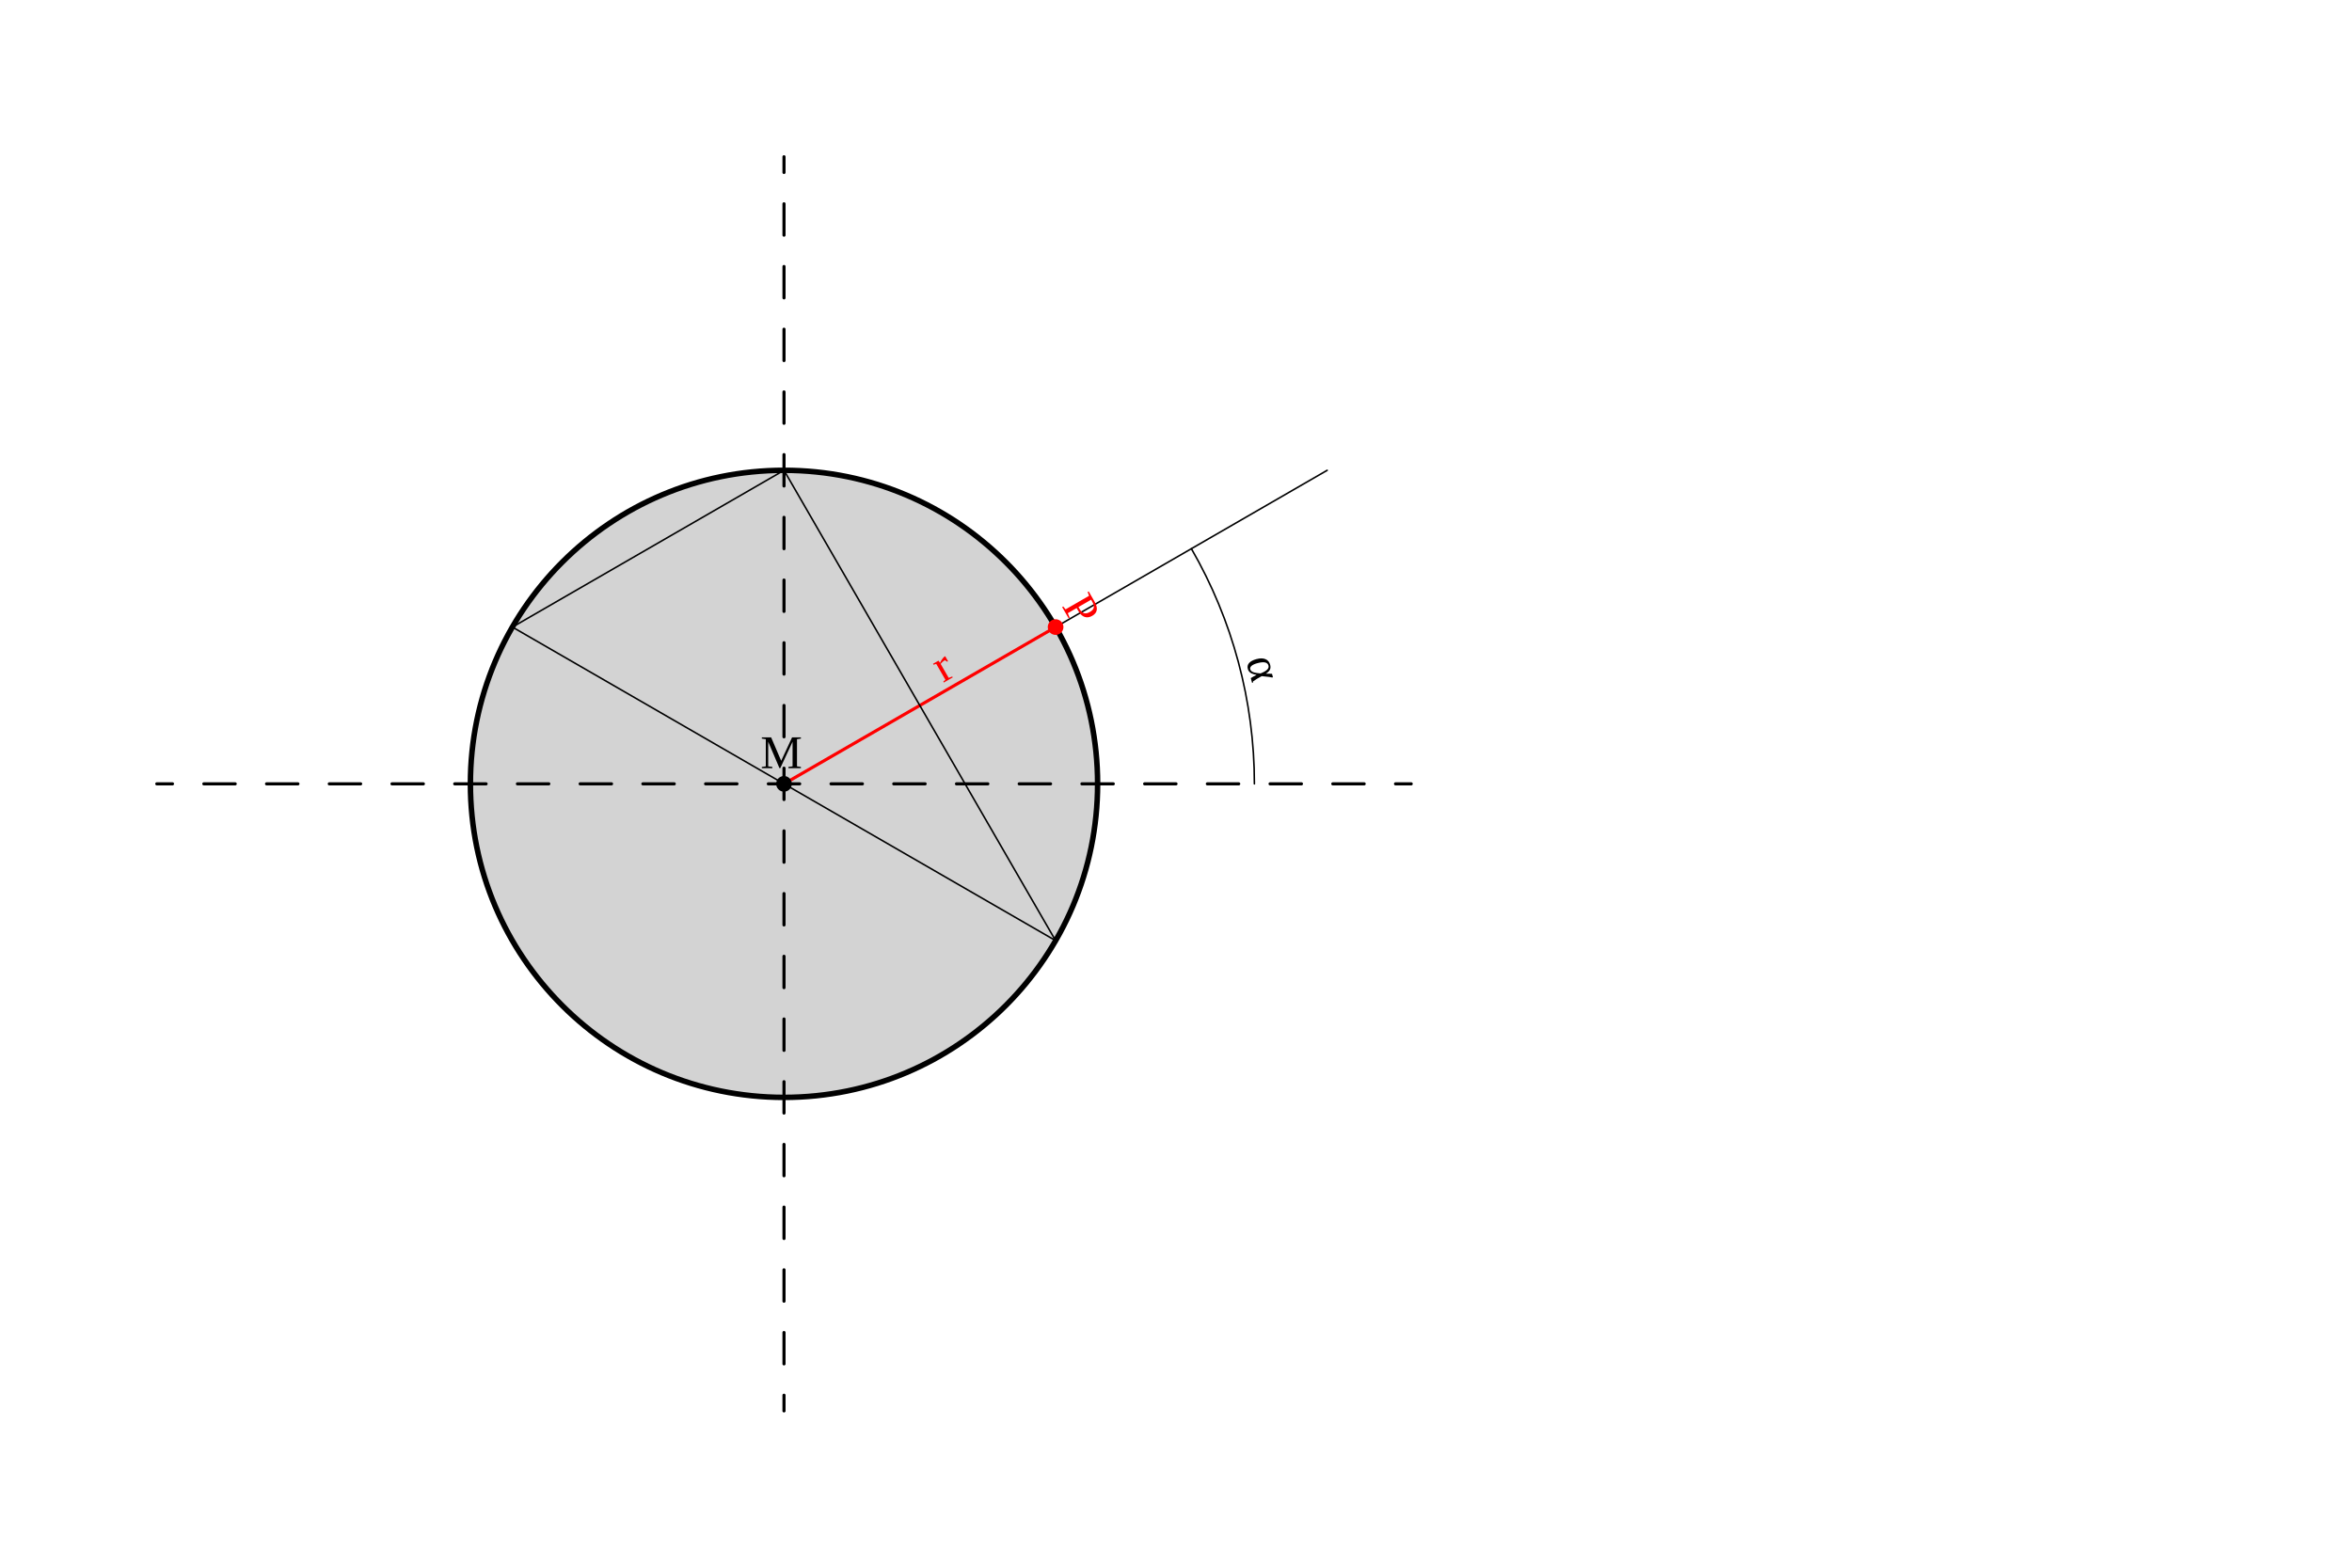
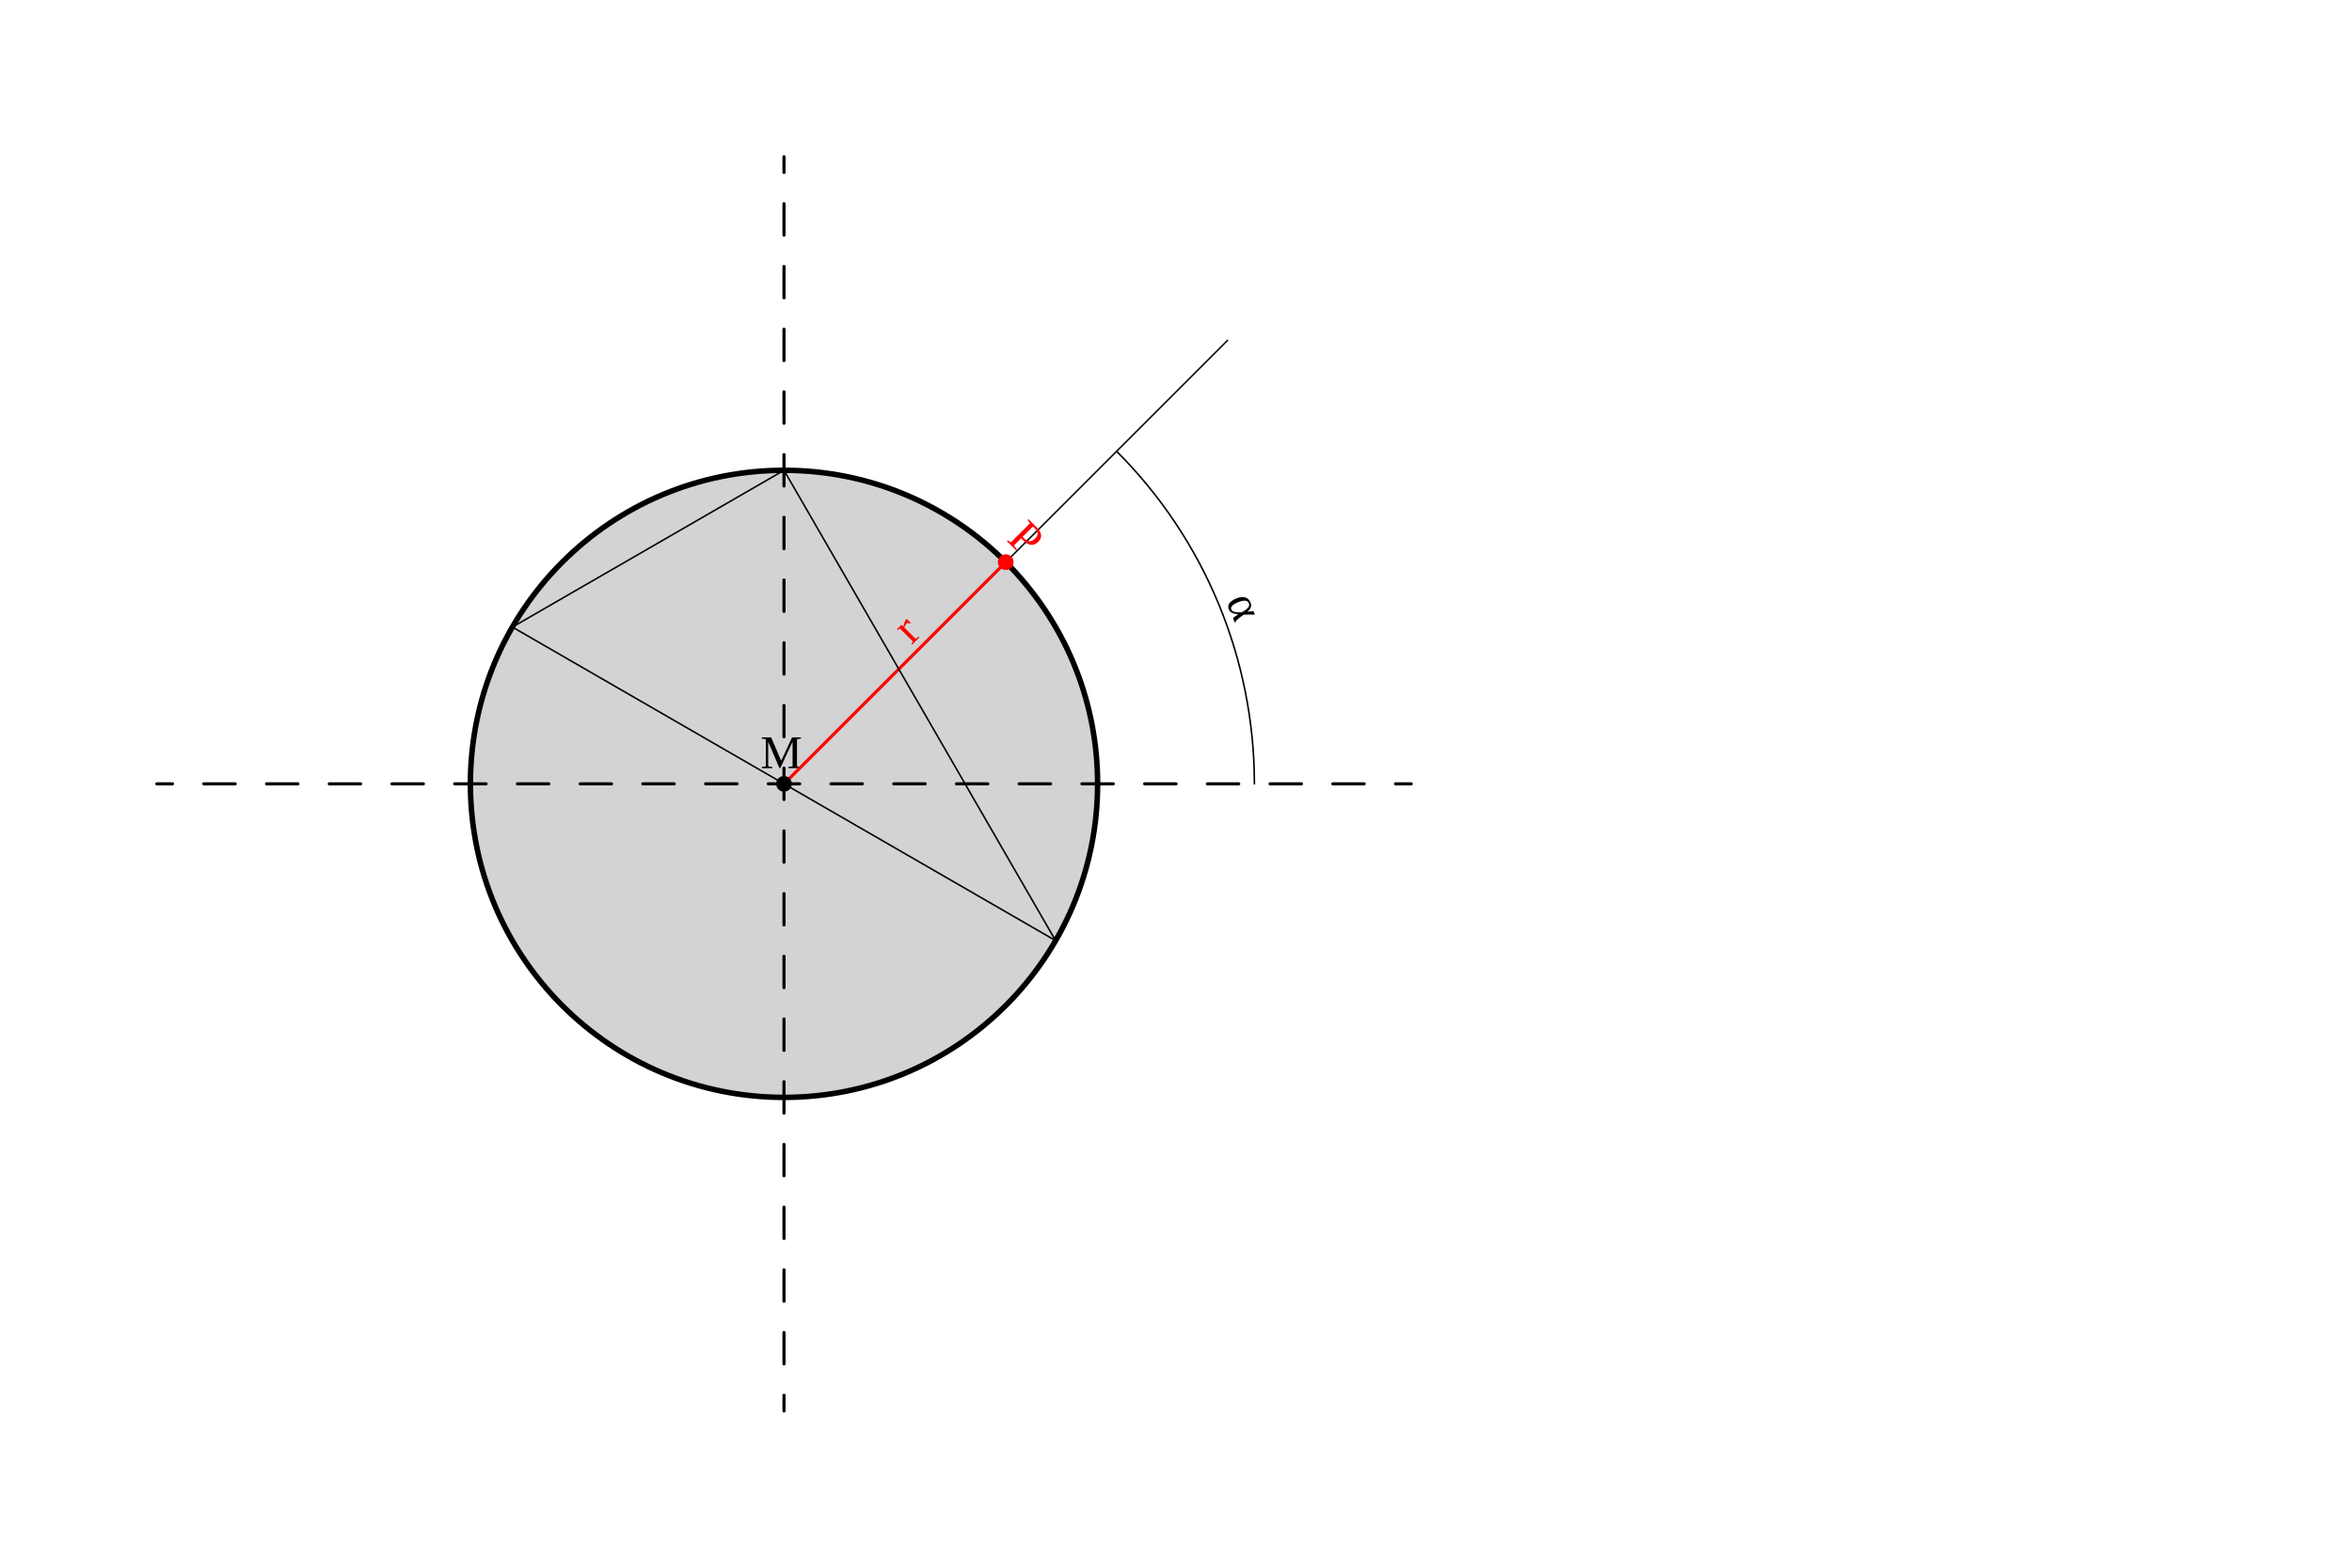
<svg xmlns="http://www.w3.org/2000/svg" width="150mm" height="100mm" viewBox="-50 -50 150 100" version="1.1">
  <style />
  <g transform="scale(1, -1)" fill="lightgrey">
    <circle cx="0.000" cy="0.000" r="20.000" stroke="black" stroke-width="0.35" stroke-linecap="round" />
    <g transform="translate(-1.500 1.000) rotate(0.000)">
      <text transform="translate(0.000 0.000) scale(0.25, -0.25)" fill="black" stroke="none">M</text>
    </g>
    <line x1="-40.000" y1="0.000" x2="40.000" y2="0.000" stroke="black" stroke-width="0.2" stroke-linecap="round" stroke-dasharray="2.0 1.0 0.0 1.0" stroke-dashoffset="1.0" />
    <line x1="0.000" y1="-40.000" x2="0.000" y2="40.000" stroke="black" stroke-width="0.2" stroke-linecap="round" stroke-dasharray="2.0 1.0 0.0 1.0" stroke-dashoffset="1.0" />
-     <line x1="0.000" y1="0.000" x2="34.641" y2="20.000" stroke="black" stroke-width="0.1" stroke-linecap="round" />
-     <circle cx="17.321" cy="10.000" r="0.5" fill="red" />
-     <g transform="translate(17.321 10.000) rotate(-60.000)">
+     <line x1="0.000" y1="0.000" x2="28.284" y2="28.284" stroke="black" stroke-width="0.1" stroke-linecap="round" />
+     <circle cx="14.142" cy="14.142" r="0.5" fill="red" />
+     <g transform="translate(14.142 14.142) rotate(-45.000)">
      <text transform="translate(-1.000 1.000) scale(0.25, -0.25)" fill="red" stroke="none">P</text>
    </g>
-     <line x1="0.000" y1="0.000" x2="17.321" y2="10.000" stroke="red" stroke-width="0.2" stroke-linecap="round" />
+     <line x1="0.000" y1="0.000" x2="14.142" y2="14.142" stroke="red" stroke-width="0.2" stroke-linecap="round" />
    <circle cx="0.000" cy="0.000" r="0.5" fill="black" />
-     <g transform="translate(10.392 6.000) rotate(30.000)">
+     <g transform="translate(8.485 8.485) rotate(45.000)">
      <text transform="translate(0.000 0.500) scale(0.25, -0.25)" fill="red" stroke="none">r</text>
    </g>
    <path d="M 0.000 20.000 L 17.321 -10.000 L -17.321 10.000 L 0.000 20.000" stroke="black" stroke-width="0.1" stroke-linecap="round" fill="none" />
-     <path d="M 30.000 0.000 A 30.000 30.000 0 0 1 25.981 15.000" stroke="black" stroke-width="0.1" stroke-linecap="round" fill="none" />
-     <g transform="translate(28.978 7.765) rotate(-75.000)">
+     <path d="M 30.000 0.000 A 30.000 30.000 0 0 1 21.213 21.213" stroke="black" stroke-width="0.1" stroke-linecap="round" fill="none" />
+     <g transform="translate(27.716 11.481) rotate(-67.500)">
      <text transform="translate(0.000 0.500) scale(0.25, -0.25)" fill="black" stroke="none">α</text>
    </g>
  </g>
</svg>
